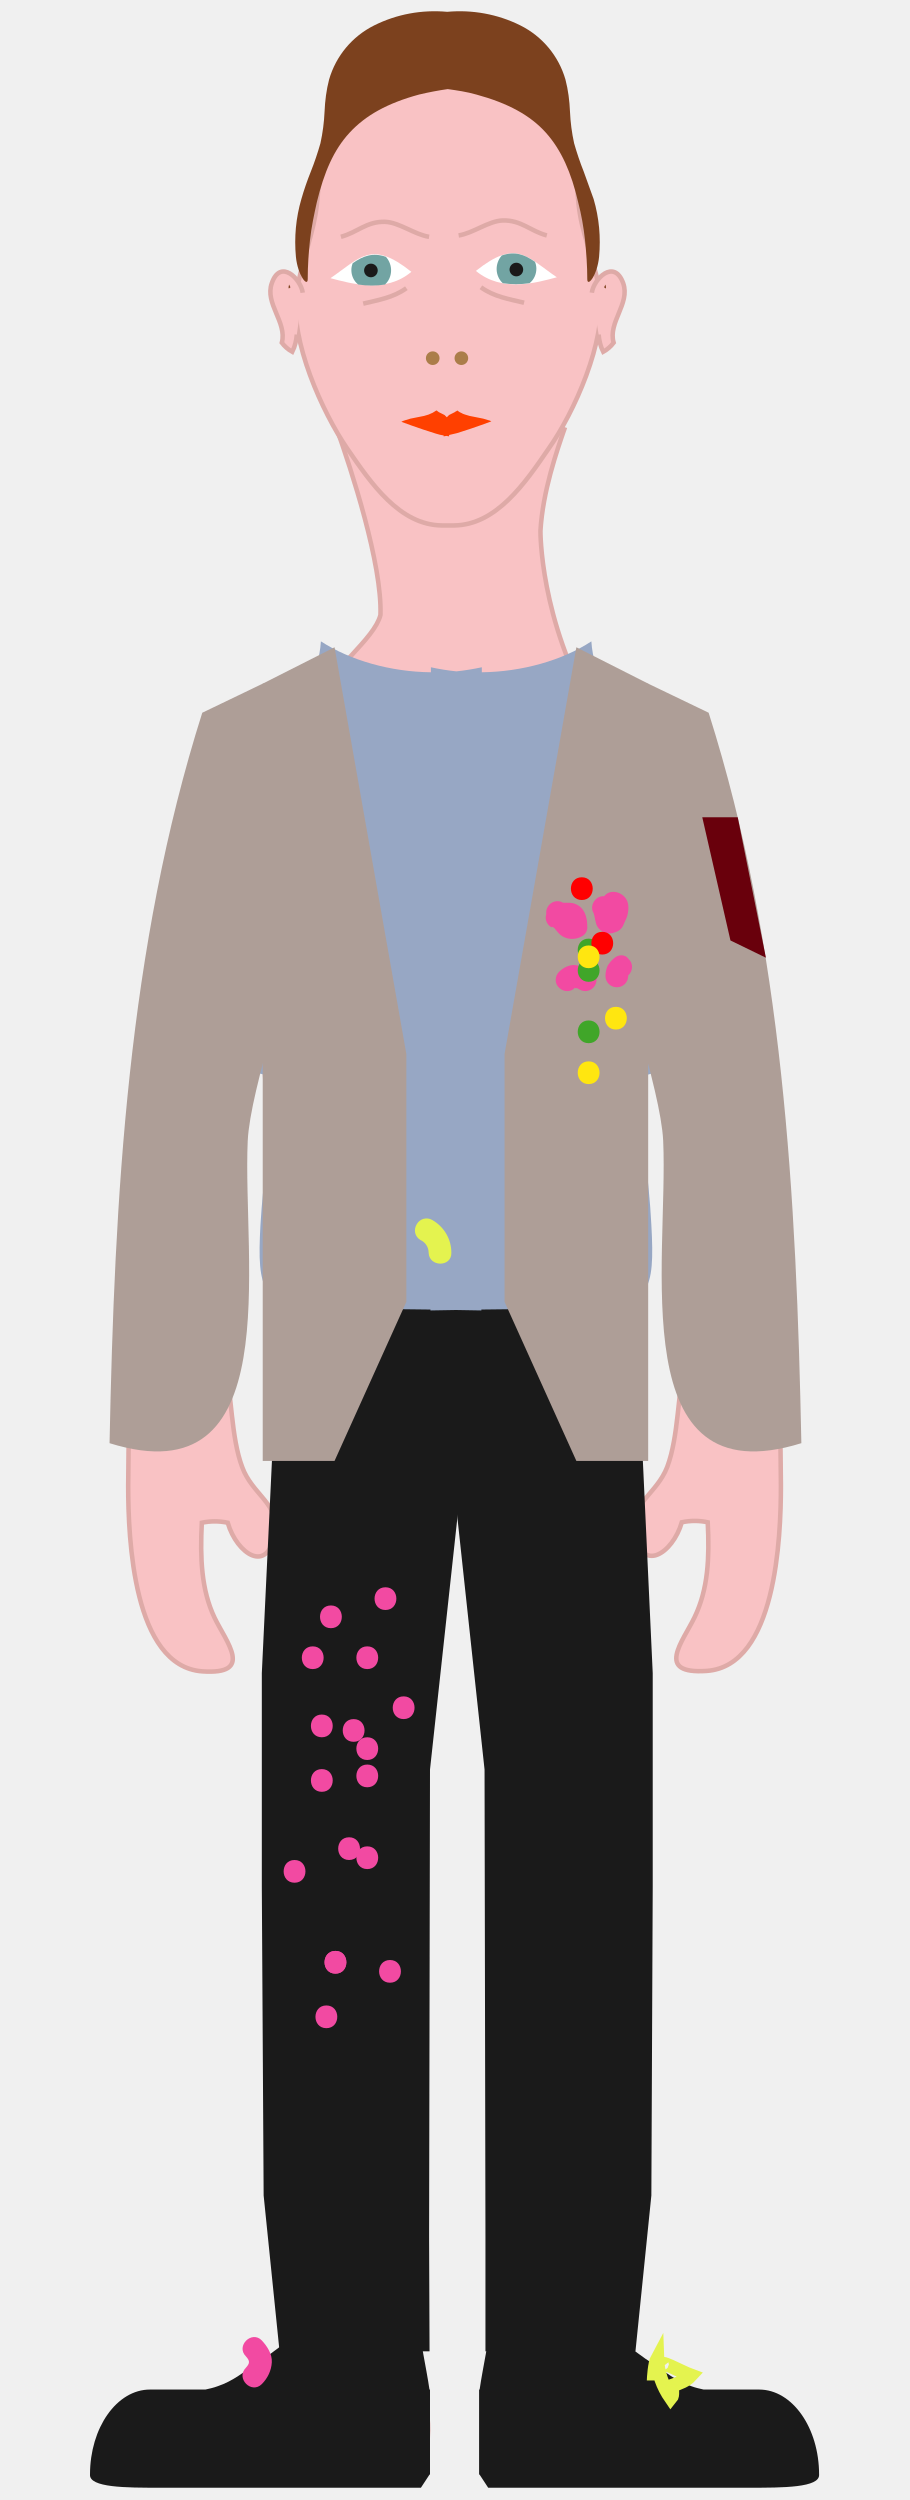
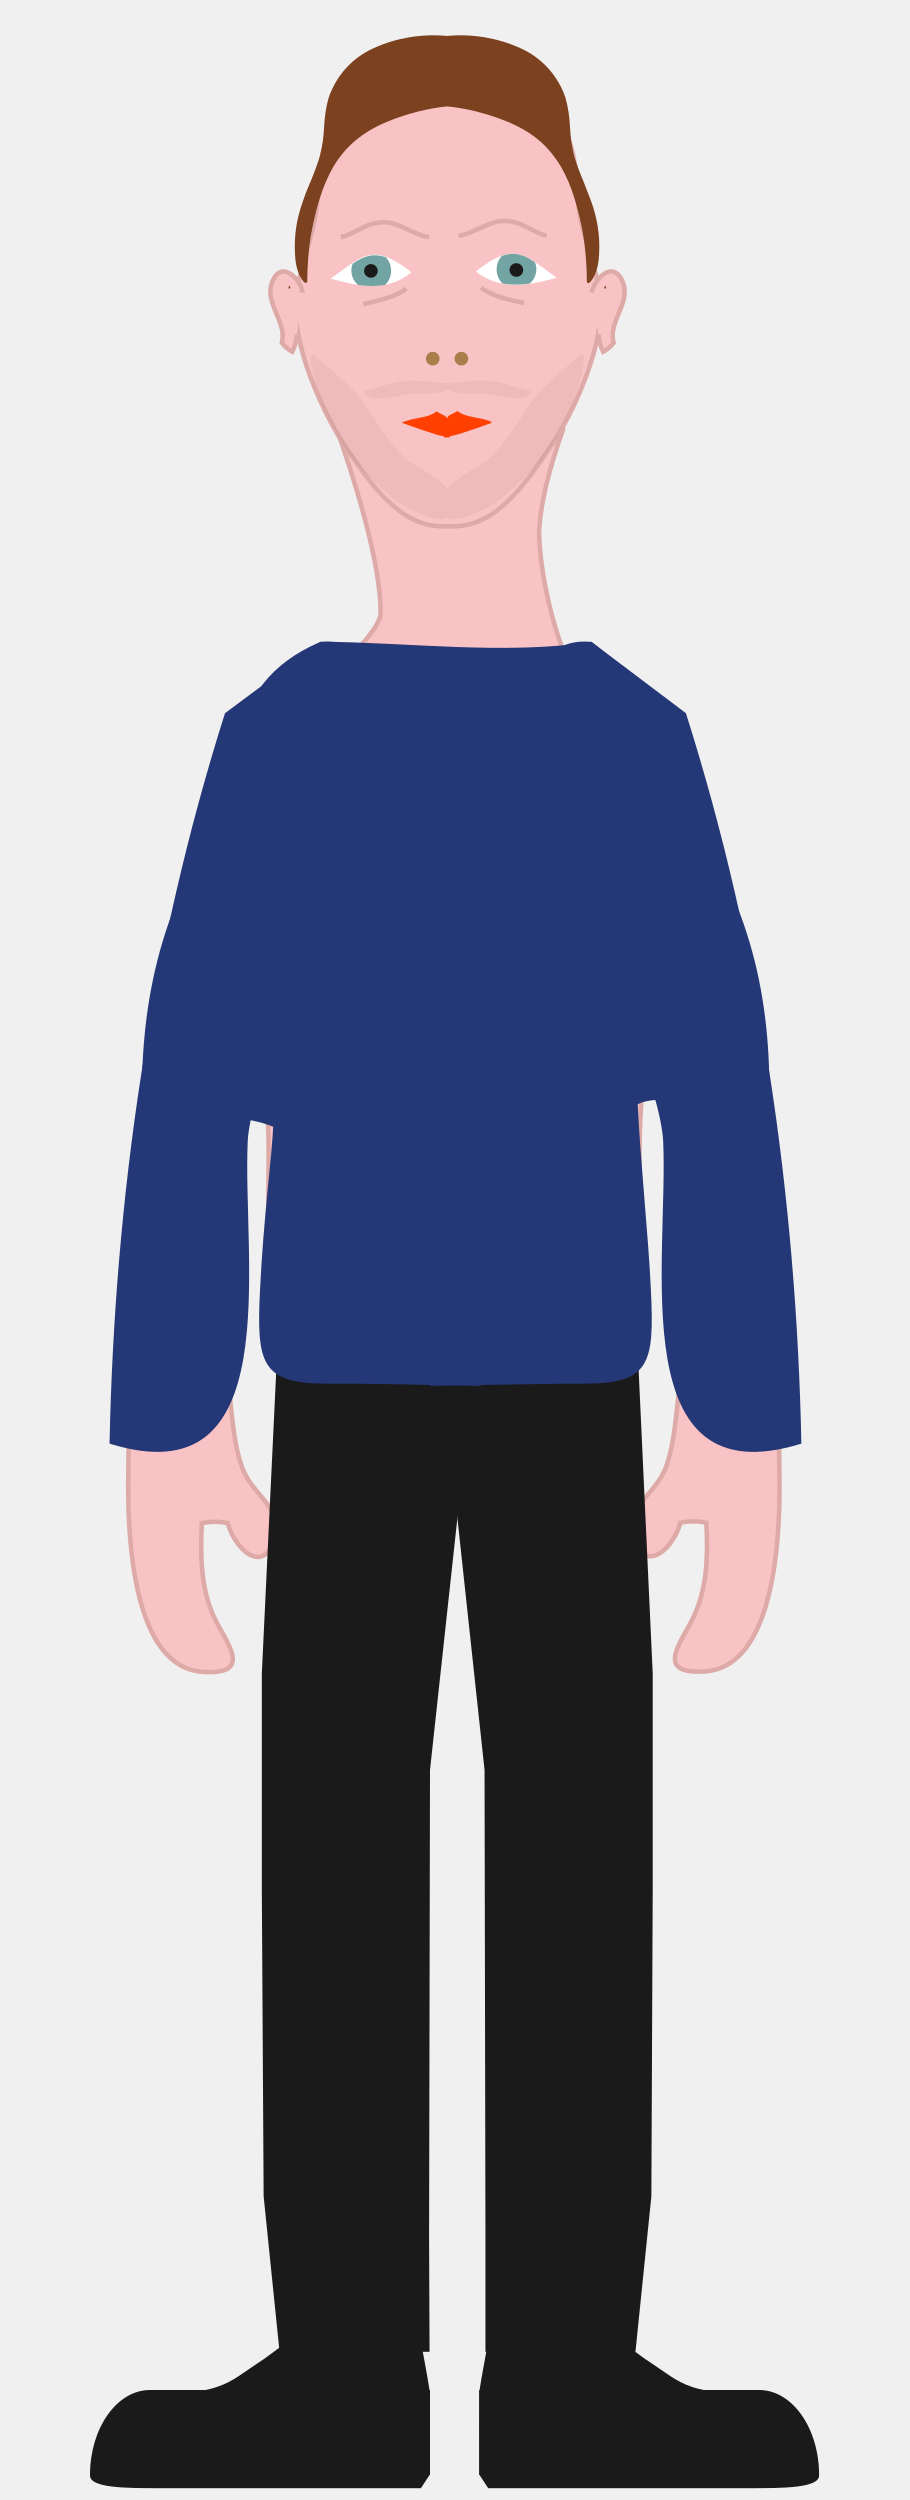
<svg xmlns="http://www.w3.org/2000/svg" version="1.1" id="Layer_1" x="0px" y="0px" viewBox="0 0 200 550" style="enable-background:new 0 0 200 550;" xml:space="preserve">
  <style type="text/css">
	.st0{fill:#F9C2C4;stroke:#DEAAA7;stroke-miterlimit:10;}
	.st1{fill:#1A1A1A;}
	.st2{fill:#FFFFFF;}
	.st3{fill:#72A4A3;}
	.st4{fill:none;stroke:#DEAAA7;stroke-miterlimit:10;}
	.st5{fill:#AB7D4A;}
	.st6{fill:#FF4000;}
- 	.st7{fill:#97A7C4;}
- 	.st8{fill:#AE9E97;}
- 	.st9{fill:#F24AA2;}
- 	.st10{fill:#69000C;}
- 	.st11{fill:#E4F34F;}
- 	.st12{fill:#7C411E;}
- 	.st13{fill:none;stroke:#E4F34F;stroke-width:3;stroke-miterlimit:10;}
- 	.st14{fill:#40A629;}
- 	.st15{fill:#FF0000;}
- 	.st16{fill:#FFE610;}
+ 	.st7{fill:#243776;}
+ 	.st8{fill:#F24AA2;}
+ 	.st9{fill:#7C411E;}
+ 	.st10{opacity:5.000000e-02;fill:#310D0A;enable-background:new    ;}
</style>
-   <g>
-     <path class="st0" d="M74,94.1c3.3,9.2,10.1,30.1,9.7,41.2c-1.4,5.4-10.4,11.3-16.4,21.8c-1.3,2.2-3.3,3.9-4.7,6.1   c-5.1,6-12.4,10.8-16.6,17.4c-4.7,7.5-5.3,18-6.8,26.3c-7.1,39.6-10.8,79.8-11,120c0,11.6,1.1,39.7,16.3,40.8   c11.5,0.8,5.3-6.4,2.7-11.8c-2.9-6.1-3.2-13.1-2.8-20.9c1.9-0.4,3.8-0.4,5.7,0c2,6.9,9,11.6,10.4,2c0.9-6.2-5-8.2-7.2-14.2   c-2.5-6.6-2.3-16.2-4-24c-2-8.8,3.9-18,4-27.5c0.2-16.6-4-27.2-0.9-42.5c2-9.9,0.7-27.1,6.5-35.3v0.9c-4.2,16.1,0.2,42.3,0.2,58.2   c0,15.6-0.6,31.4,0.2,46.9c1.8,0.1,3.6,0.3,5.3,0.6l3.1,208.1v2.4c-0.2,0.7-0.3,1.3-0.3,2c-0.4,7.1-4.4,8.8-9.7,12   c-4.6,2.8-9.8,5.6-15.3,6.8c-4.6,1-12.7-0.3-13.8,5.3c-1.7,7.7,5.9,6.3,10.8,7.1c2.8,0.4,4.9,1.5,7.8,1.6c3.3,0.1,6.6-0.1,9.9-0.7   c6.6-0.9,13.3-1,20.1-1.7c5.9-0.6,15.4,1.5,16.7-5.3c1.5-8-3.2-15.5-2.3-23l0.1-4.2l0,0v-1.9l0,0l-3.1-204.7c3,0.4,6.1,0.7,9.4,0.8   v0.1h0.1c0.7,0,1.4,0,2.1,0s1.4,0,2.1,0h0.1v-0.1c3.3-0.1,6.4-0.4,9.4-0.8l-3.1,204.7l0,0v1.8l0,0l0.1,4.2c0.8,7.6-3.8,15-2.3,23   c1.3,6.8,10.7,4.7,16.7,5.3c6.8,0.7,13.5,0.7,20.1,1.7c3.3,0.5,6.6,0.7,9.9,0.7c2.9-0.1,5-1.2,7.8-1.6c4.9-0.8,12.5,0.6,10.9-7.1   c-1.2-5.5-9.2-4.3-13.8-5.3c-5.6-1.2-10.8-4-15.5-6.8c-5.2-3.2-9.3-4.8-9.7-12c-0.1-0.7-0.2-1.3-0.4-2v-2.4l3.1-208.1   c1.7-0.2,3.5-0.4,5.3-0.6c0.8-15.5,0.1-31.3,0.1-46.9c0-15.9,4.4-42.1,0.2-58.2v-0.9c5.8,8.2,4.5,25.4,6.5,35.3   c3.1,15.2-1.1,25.9-0.9,42.5c0.1,9.5,6,18.7,4,27.5c-1.7,7.8-1.5,17.3-4,24c-2.3,6-8.2,8-7.2,14.2c1.4,9.5,8.4,4.9,10.4-2   c1.9-0.4,3.8-0.4,5.7,0c0.4,7.8,0.1,14.7-2.9,20.9c-2.6,5.4-8.8,12.6,2.7,11.8c15.2-1.1,16.3-29.2,16.3-40.8   c-0.2-40.2-3.9-80.4-11-120c-1.5-8.4-2-18.8-6.8-26.3c-4.1-6.6-11.5-11.4-16.6-17.4c-1.4-2.2-5.4-3.9-6.7-6.1   c-12-20.8-11.8-40.2-11.8-40.2c0.5-8.7,3.6-17.6,5.4-22.8" />
-     <polygon class="st1" points="106.8,517.3 115,517.3 123.3,517.3 131.5,517.3 139.8,517.3 143.3,483 143.6,415.1 143.6,368.1    139.8,286.3 131.5,286.3 123.3,286.3 115,286.3 106.8,286.3 95.4,285.4 106.6,389.3 106.8,492.1  " />
-     <path class="st1" d="M94.5,525.8c-0.8-5.5-2.1-10.5-2.1-14.2c-5.8-0.3-17.2-3.3-22.4-1.1c-2.6,1.1-10.4,7.5-13.3,9.3   c-3.1,2-5.3,4-8.9,5.2c-0.8,0.3-1.7,0.5-2.6,0.7H33c-7.3,0-13.2,8.4-13.2,18.7l0,0c-0.2,2.9,8,2.9,15.3,2.9h57.5l1.9-2.9h0.1v-18.7   H94.5z" />
-     <path class="st1" d="M105.5,525.8c0.8-5.5,2.1-10.5,2.1-14.2c5.8-0.3,17.2-3.3,22.4-1.1c2.6,1.1,10.4,7.5,13.3,9.3   c3.1,2,5.3,4,8.9,5.2c0.8,0.3,1.7,0.5,2.6,0.7H167c7.3,0,13.2,8.4,13.2,18.7l0,0c0.2,2.9-8,2.9-15.3,2.9h-57.5l-1.9-2.9h-0.1v-18.7   H105.5z" />
-     <path class="st0" d="M132,64.7c-0.8-6-3.4-11.6-4.4-17.5s-0.4-12-2.8-17.5c-5-11.7-15.5-16-26.3-15.5c-10.8-0.5-21.2,3.8-26.3,15.5   c-2.4,5.5-1.8,11.7-2.8,17.5S66,58.8,65.2,64.7c-1.4,10.2,5.7,26,11.2,34c5.2,7.6,11.5,16.8,20.8,16.9c0.4,0,0.9,0,1.4,0   s0.9,0,1.3,0c9.3-0.1,15.6-9.3,20.8-16.9C126.3,90.8,133.4,75,132,64.7z" />
-     <path class="st0" d="M130.2,64.4c0.4-3,4.9-7.6,6.9-2.1c1.6,4.5-3.4,8.6-2.1,13.1c-0.6,0.8-1.4,1.5-2.3,2c-0.6-1.2-0.9-2.5-1-3.8" />
-     <path class="st2" d="M104.7,59.6c8.9-7.1,11.2-3.1,17.8,1.4C118,62.2,110.5,64.4,104.7,59.6" />
-     <path class="st3" d="M118,59.1c0-0.5-0.1-1-0.3-1.5c-2.3-1.6-4.4-2.4-7.3-1.4c-1.6,1.8-1.5,4.5,0.2,6.1c0,0,0,0,0,0   c1.9,0.3,3.9,0.3,5.9,0C117.5,61.5,118,60.3,118,59.1z" />
-     <circle class="st1" cx="113.6" cy="59.3" r="1.5" />
-     <path class="st4" d="M105.8,63.2c2.9,2.1,6.2,2.6,9.5,3.4" />
-     <path class="st4" d="M100.9,51.8c3.2-0.5,6.6-3.2,9.7-3.3c4.1-0.1,6,2.3,9.7,3.3" />
-     <path class="st2" d="M90.5,59.8c-8.9-7.1-11.2-3.1-17.8,1.4C77.3,62.4,84.8,64.6,90.5,59.8" />
-     <path class="st3" d="M77.3,59.4c0-0.5,0.1-1,0.3-1.5c2.3-1.6,4.4-2.4,7.3-1.4c1.6,1.8,1.5,4.5-0.2,6.1c0,0,0,0,0,0   c-1.9,0.3-3.9,0.3-5.9,0C77.8,61.8,77.3,60.6,77.3,59.4z" />
-     <circle class="st1" cx="81.6" cy="59.5" r="1.5" />
-     <path class="st4" d="M89.4,63.4c-2.9,2.1-6.2,2.6-9.5,3.4" />
-     <path class="st4" d="M94.4,52.1c-3.2-0.5-6.6-3.2-9.7-3.3c-4.1-0.1-6,2.3-9.7,3.3" />
-     <circle class="st5" cx="95.2" cy="78.8" r="1.5" />
-     <circle class="st5" cx="101.5" cy="78.8" r="1.5" />
-     <path class="st6" d="M107.3,92.4c-0.3-0.1-0.7-0.2-1-0.3l-1-0.2l-1-0.2l-1-0.2c-0.3-0.1-0.6-0.2-1-0.3c-0.3-0.1-0.6-0.2-0.9-0.4   c-0.3-0.1-0.5-0.3-0.8-0.5c-0.1,0.1-0.2,0.2-0.3,0.2l-0.3,0.2l-0.4,0.2l-0.4,0.2l-0.4,0.2l-0.3,0.3l-0.2,0.2l-0.2-0.2l-0.3-0.3   l-0.4-0.2l-0.4-0.2l-0.4-0.2l-0.3-0.2c-0.1-0.1-0.2-0.2-0.3-0.2c-0.3,0.2-0.5,0.3-0.8,0.5c-0.3,0.1-0.6,0.3-0.9,0.4   c-0.3,0.1-0.6,0.2-1,0.3l-1,0.2l-1,0.2l-1,0.2c-0.3,0.1-0.7,0.2-1,0.3c-0.3,0.1-0.7,0.2-1,0.4l2.2,0.8c0.8,0.3,1.7,0.6,2.6,0.9   s1.9,0.6,2.8,0.9c0.6,0.2,1.1,0.3,1.7,0.4V96l0.6-0.1l0.6,0.1v-0.3c0.6-0.1,1.1-0.3,1.7-0.4c1-0.3,1.9-0.6,2.8-0.9s1.8-0.6,2.6-0.9   l2.2-0.8C108,92.6,107.7,92.5,107.3,92.4z" />
-     <path class="st0" d="M66.6,64.4c-0.4-3-4.9-7.6-6.8-2.1c-1.6,4.5,3.4,8.6,2.2,13.1c0.6,0.8,1.4,1.5,2.3,2c0.6-1.2,0.9-2.5,1-3.8" />
-     <polygon class="st1" points="94.5,517.3 86.2,517.3 78,517.3 69.7,517.3 61.5,517.3 58,483 57.6,415.1 57.6,368.1 61.5,286.3    69.7,286.3 78,286.3 86.2,286.3 94.5,286.3 105.9,285.4 94.6,389.3 94.4,492.1  " />
-     <path class="st7" d="M154.5,179.8c-8-11.6-23.5-24.2-24.4-38.7c-6.4,4.2-15.3,6.7-24.1,6.8v-1.1c-1.9,0.4-3.7,0.7-5.6,0.9   c-1.9-0.2-3.8-0.5-5.6-0.9v1.1c-8.9-0.1-17.7-2.6-24.2-6.8c-0.9,14.5-16.4,27.1-24.4,38.7c-12.3,18-16,37.4-14.6,59.1   c5.1-5.1,22.2-4.4,28.6-1.8c-0.5,10.5-2.3,22.1-2.9,32.4c-0.8,14.5,0.3,18.4,14.6,18.4c7.6,0,15.2,0.1,22.8,0.2v0.2l5.6-0.1   l5.6,0.1v-0.2c7.6-0.1,15.2-0.2,22.8-0.2c14.3,0,15.4-3.9,14.6-18.4c-0.5-10.3-2.4-21.9-2.9-32.4c6.4-2.6,23.6-3.3,28.6,1.8   C170.5,217.2,166.9,197.8,154.5,179.8z" />
-     <polygon class="st8" points="89.4,286.4 73.6,321.4 57.8,321.4 57.8,231.9 57.8,150.4 73.6,142.4 73.6,142.4 89.4,231.9  " />
-     <path class="st8" d="M57.8,150.4c33.7-2.6-2.2,77.5-3.3,100.6c-1.2,26.4,8.8,78.7-30.4,66.5c1.1-54.1,4-109,20.4-160.7" />
-     <polygon class="st8" points="111,286.4 126.8,321.4 142.6,321.4 142.6,231.9 142.6,150.4 126.8,142.4 126.8,142.4 111,231.9  " />
-     <path class="st8" d="M142.6,150.4c-33.7-2.6,2.2,77.5,3.3,100.6c1.2,26.4-8.9,78.7,30.4,66.5c-1.1-54.1-4-109-20.4-160.7" />
-     <path class="st9" d="M72.8,358.2c3.2,0,3.2-5,0-5S69.6,358.2,72.8,358.2z" />
-     <path class="st9" d="M80.8,367.2c3.2,0,3.2-5,0-5S77.6,367.2,80.8,367.2z" />
-     <path class="st9" d="M70.8,394.2c3.2,0,3.2-5,0-5S67.6,394.2,70.8,394.2z" />
-     <path class="st9" d="M70.8,382.2c3.2,0,3.2-5,0-5S67.6,382.2,70.8,382.2z" />
-     <path class="st9" d="M77.8,383.2c3.2,0,3.2-5,0-5S74.6,383.2,77.8,383.2z" />
-     <path class="st9" d="M80.8,411.2c3.2,0,3.2-5,0-5S77.6,411.2,80.8,411.2z" />
-     <path class="st9" d="M80.8,387.2c3.2,0,3.2-5,0-5S77.6,387.2,80.8,387.2z" />
-     <path class="st9" d="M80.8,393.2c3.2,0,3.2-5,0-5S77.6,393.2,80.8,393.2z" />
-     <path class="st9" d="M76.8,409.2c3.2,0,3.2-5,0-5S73.6,409.2,76.8,409.2z" />
-     <path class="st9" d="M64.8,414.2c3.2,0,3.2-5,0-5S61.6,414.2,64.8,414.2z" />
-     <path class="st9" d="M85.8,436.2c3.2,0,3.2-5,0-5S82.6,436.2,85.8,436.2z" />
-     <path class="st9" d="M71.8,446.2c3.2,0,3.2-5,0-5S68.6,446.2,71.8,446.2z" />
-     <path class="st9" d="M73.8,434.2c3.2,0,3.2-5,0-5S70.6,434.2,73.8,434.2z" />
-     <path class="st9" d="M73.8,434.2c3.2,0,3.2-5,0-5S70.6,434.2,73.8,434.2z" />
-     <path class="st9" d="M84.8,354.2c3.2,0,3.2-5,0-5S81.6,354.2,84.8,354.2z" />
-     <path class="st9" d="M88.8,378.2c3.2,0,3.2-5,0-5S85.6,378.2,88.8,378.2z" />
-     <path class="st9" d="M68.8,367.2c3.2,0,3.2-5,0-5S65.6,367.2,68.8,367.2z" />
-     <path class="st9" d="M57.6,524.5c1.3-1.3,2.1-3,2.2-4.8c0.1-1.8-1-3.5-2.2-4.8c-2.2-2.3-5.8,1.2-3.5,3.5c0.9,1,0.9,1.5,0,2.5   C51.8,523.2,55.3,526.8,57.6,524.5L57.6,524.5z" />
-     <path class="st9" d="M130.6,200.9C130.6,200.7,130.6,200.7,130.6,200.9c0.1,0.3,0.1,0.5,0.2,0.7c0,0.1,0,0.3,0.1,0.4   c-0.2-1,0.1,1,0.1,0.5c0.1,1,0.6,1.9,1.5,2.4c0.9,0.5,1.9,0.6,2.8,0.2c0.8-0.2,1.5-0.8,1.8-1.5c0.3-0.6,0.5-1.2,0.8-1.8   c0.4-1.2,0.6-3-0.2-4.1c-0.6-0.9-1.7-1.5-2.8-1.5c-1.4,0-2.5,1.1-2.5,2.5s1.1,2.5,2.5,2.5c0.3,0-0.9-0.2-0.4,0s-0.7-0.4-0.4-0.1   c-0.4-0.3-0.5-0.4-0.4-0.3c-0.5-0.5-0.4-0.5-0.2-0.3c-0.2-0.5-0.2-0.6-0.2-0.4s0.1,0.1,0-0.4c0,0.2-0.1,0.8,0,0   c0,0.3-0.1,0.5-0.2,0.8c-0.1,0.3-0.2,0.6-0.4,0.9l0.9-0.9c0.3-0.1,0.3-0.1,0,0c1-0.2,2,0.4,2.3,1.3c0-0.1,0-0.2-0.1-0.3   c-0.1-0.5,0.1,0.6,0,0c-0.1-1.1-0.4-2.2-0.9-3.1c-0.7-1.2-2.2-1.6-3.4-0.9C130.3,198.3,129.9,199.8,130.6,200.9L130.6,200.9z" />
-     <path class="st9" d="M121.5,203.9c0.2,0.1,0.4,0.2,0.6,0.4c-0.4-0.3,0.2,0.2,0.2,0.3c0.3,0.4,0.6,0.7,0.9,1   c1.3,1.1,3.2,1.3,4.8,0.4c0.8-0.4,1.3-1.3,1.2-2.2c0-2.1-0.6-4.2-2.8-5c-0.6-0.2-1.2-0.2-1.8-0.2c-0.3,0-0.5,0-0.8,0   c0.8,0.1,0.3,0,0.1,0s-0.6-0.2,0,0c-1.2-0.7-2.7-0.3-3.4,0.9c-0.7,1.2-0.3,2.7,0.9,3.4c1.1,0.5,2.3,0.7,3.6,0.7   c0.6,0-0.5-0.1-0.1,0c0.2,0.1,0.1,0-0.3-0.1c0.4,0.2-0.5-0.5-0.2-0.1c-0.3-0.4-0.3-0.4-0.2-0.2c-0.3-0.6-0.1-0.2-0.1,0s0,0.2,0-0.1   c0,0.2,0,0.5,0,0.8l1.2-2.2c0.2-0.1,0.2-0.1,0,0c0.3-0.1,0.7,0,1,0.2c-0.4-0.2,0.4,0.4,0,0c-0.1-0.1-0.2-0.2-0.3-0.4   c-0.6-0.7-1.4-1.4-2.2-1.8c-1.2-0.7-2.7-0.3-3.4,0.9c-0.7,1.2-0.3,2.7,0.9,3.4l0,0L121.5,203.9z" />
-     <path class="st9" d="M126.6,217.4C126.8,217.3,126.8,217.3,126.6,217.4c0-0.1,0.1-0.1,0.2-0.2C126.5,217.4,126.4,217.4,126.6,217.4   C126.3,217.4,126.2,217.4,126.6,217.4c-0.7-0.1,0.1,0,0.3,0s0.3,0.1,0.1,0l0.5,0.3c1.2,0.7,2.7,0.3,3.4-0.9   c0.7-1.2,0.3-2.7-0.9-3.4c-1.1-0.6-2.4-1-3.7-1.1c-1.2,0-2.4,0.6-3.3,1.5c-1,1-1,2.6,0,3.5c1,1,2.6,1,3.5,0V217.4z" />
-     <path class="st9" d="M135,210.9c-0.5,0.4-0.9,0.9-1.3,1.5c-0.3,0.7-0.5,1.5-0.5,2.3c0,1.4,1.1,2.5,2.5,2.5s2.5-1.1,2.5-2.5   c0-0.1,0-0.3,0-0.5s0-0.1-0.1,0.4c0-0.2,0.2-0.5-0.2,0.3c0.2-0.5-0.5,0.5-0.1,0.1c0.2-0.2,0.4-0.4,0.5-0.5c1-1,1-2.6,0-3.5   C137.6,209.9,136,209.9,135,210.9L135,210.9z" />
-     <polygon class="st10" points="168.5,210.7 160.7,206.9 154.5,179.8 162.3,179.8  " />
-     <path class="st11" d="M92.5,272.8c1.1,0.5,1.8,1.6,1.8,2.8c0.1,3.2,5.1,3.2,5,0c0-3-1.6-5.7-4.2-7.2c-1.2-0.7-2.7-0.3-3.4,0.9   C90.9,270.6,91.3,272.1,92.5,272.8L92.5,272.8z" />
-     <path class="st12" d="M128.4,37.7c-0.8-2-1.5-4.1-2.1-6.2c-0.5-2.3-0.8-4.6-0.9-6.9c-0.1-2.4-0.4-4.8-1-7.1   c-1.5-5.2-5.1-9.5-9.9-11.9c-5-2.5-10.6-3.5-16.1-3c-5.6-0.5-11.1,0.5-16.1,3c-4.8,2.4-8.4,6.7-9.9,11.9c-0.6,2.3-0.9,4.7-1,7.1   c-0.1,2.3-0.4,4.6-0.9,6.9c-0.6,2.1-1.3,4.2-2.1,6.2s-1.5,4-2.1,6.1c-1.2,4.1-1.6,8.4-1.2,12.7c0.4,4.1,2.6,6.8,2.6,4.9   c0-2.9,0.2-5.8,0.5-8.6c0.3-2.8,0.9-5.6,1.5-8.3c1.6-6.6,3.7-11.5,7.2-15.3s8.3-6.5,15.3-8.4c2.1-0.5,4.2-0.9,6.3-1.2   c2.1,0.3,4.2,0.6,6.3,1.2c7,1.9,11.9,4.6,15.3,8.4s5.6,8.8,7.1,15.3c0.7,2.7,1.2,5.5,1.5,8.3c0.3,2.9,0.5,5.7,0.5,8.6   c0,1.9,2.2-0.8,2.6-4.9c0.4-4.3,0-8.6-1.2-12.7C129.9,41.8,129.1,39.7,128.4,37.7z" />
-     <path class="st12" d="M63.9,63.2l-0.3-0.6C63.4,63.4,63.4,63.7,63.9,63.2z" />
-     <path class="st12" d="M133.2,62.6l-0.3,0.6C133.4,63.7,133.4,63.4,133.2,62.6z" />
-     <path class="st13" d="M143.8,523.7c0-0.4,0.2-3.8,0.8-4.9c0.1,3.2,1.2,6.2,3,8.8c0.6-0.7,0.1-1.9,0.4-2.8c1.6-0.6,2.9-1,4-2.2   c-2.2-0.8-7.6-3.9-6.1-2" />
-     <path class="st14" d="M129.5,216c3.2,0,3.2-5,0-5S126.3,216,129.5,216z" />
-     <path class="st14" d="M129.5,229.5c3.2,0,3.2-5,0-5S126.3,229.5,129.5,229.5z" />
-     <path class="st14" d="M129.5,211.5c3.2,0,3.2-5,0-5S126.3,211.5,129.5,211.5z" />
-     <path class="st15" d="M132.5,210c3.2,0,3.2-5,0-5S129.3,210,132.5,210z" />
-     <path class="st15" d="M128,198c3.2,0,3.2-5,0-5S124.8,198,128,198z" />
-     <path class="st16" d="M129.5,238.5c3.2,0,3.2-5,0-5S126.3,238.5,129.5,238.5z" />
-     <path class="st16" d="M129.5,213c3.2,0,3.2-5,0-5S126.3,213,129.5,213z" />
-     <path class="st16" d="M135.5,226.5c3.2,0,3.2-5,0-5S132.3,226.5,135.5,226.5z" />
-   </g>
+   <path class="st0" d="M74,94.2c3.3,9.2,10.1,30.1,9.7,41.2c-1.4,5.4-10.4,11.3-16.4,21.8c-1.3,2.2-3.3,3.9-4.7,6.1  c-5.1,6-12.4,10.8-16.6,17.4c-4.7,7.5-5.3,18-6.8,26.3c-7.1,39.6-10.8,79.8-11,120c0,11.6,1.1,39.7,16.3,40.8  c11.5,0.8,5.3-6.4,2.7-11.8c-2.9-6.1-3.2-13.1-2.8-20.9c1.9-0.4,3.8-0.4,5.7,0c2,6.9,9,11.6,10.4,2c0.9-6.2-5-8.2-7.2-14.2  c-2.5-6.6-2.3-16.2-4-24c-2-8.8,3.9-18,4-27.5c0.2-16.6-4-27.2-0.9-42.5c2-9.9,0.7-27.1,6.5-35.3v0.9c-4.2,16.1,0.2,42.3,0.2,58.2  c0,15.6-0.6,31.4,0.2,46.9c1.8,0.1,3.6,0.3,5.3,0.6l3.1,208.1v2.4c-0.2,0.7-0.3,1.3-0.3,2c-0.4,7.1-4.4,8.8-9.7,12  c-4.6,2.8-9.9,5.6-15.5,6.8c-4.6,1-12.7-0.3-13.8,5.3c-1.7,7.7,5.9,6.3,10.8,7.1c2.8,0.4,4.9,1.5,7.8,1.6c3.3,0.1,6.6-0.1,9.9-0.7  c6.6-0.9,13.3-1,20.1-1.7c5.9-0.6,15.4,1.5,16.7-5.3c1.5-8-3.2-15.5-2.3-23l0.1-4.2l0,0v-1.8l0,0L88.3,304c3,0.4,6.1,0.7,9.4,0.8  v0.1h0.1c0.7,0,1.4,0,2.1,0s1.4,0,2.1,0h0.1v-0.1c3.3-0.1,6.4-0.4,9.4-0.8l-3.1,204.7l0,0v1.8l0,0l0.1,4.2c0.8,7.6-3.8,15-2.3,23  c1.3,6.8,10.7,4.7,16.7,5.3c6.8,0.7,13.5,0.7,20.1,1.7c3.3,0.5,6.6,0.7,9.9,0.7c2.9-0.1,5-1.2,7.8-1.6c4.9-0.8,12.5,0.6,10.9-7.1  c-1.2-5.5-9.2-4.3-13.8-5.3c-5.6-1.2-10.8-4-15.5-6.8c-5.2-3.2-9.3-4.8-9.7-12c-0.1-0.7-0.2-1.3-0.4-2v-2.4l3.1-208.1  c1.7-0.2,3.5-0.4,5.3-0.6c0.8-15.5,0.1-31.3,0.1-46.9c0-15.9,4.4-42.1,0.2-58.2v-0.9c5.8,8.2,4.5,25.4,6.5,35.3  c3.1,15.2-1.1,25.9-0.9,42.5c0.1,9.5,6,18.7,4,27.5c-1.7,7.8-1.5,17.3-4,24c-2.3,6-8.2,8-7.2,14.2c1.4,9.5,8.4,4.9,10.4-2  c1.9-0.4,3.8-0.4,5.7,0c0.4,7.8,0.1,14.7-2.9,20.9c-2.6,5.4-8.8,12.6,2.7,11.8c15.2-1.1,16.3-29.2,16.3-40.8  c-0.2-40.2-3.9-80.4-11-120c-1.5-8.4-2-18.8-6.8-26.3c-4.1-6.6-11.5-11.4-16.6-17.4c-1.4-2.2-5.4-3.9-6.7-6.1  c-12-20.8-11.8-40.2-11.8-40.2c0.5-8.7,3.6-17.6,5.4-22.8" />
+   <polygon class="st1" points="106.8,517.4 115,517.4 123.3,517.4 131.5,517.4 139.8,517.4 143.3,483.2 143.6,415.2 143.6,368.2   139.8,286.4 131.5,286.4 123.3,286.4 115,286.4 106.8,286.4 95.4,285.5 106.6,389.4 106.8,492.2 " />
+   <path class="st1" d="M94.5,525.9c-0.8-5.5-2.1-10.5-2.1-14.2c-5.8-0.3-17.2-3.3-22.4-1.1c-2.6,1.1-10.4,7.5-13.3,9.3  c-3.1,2-5.3,4-8.9,5.2c-0.8,0.3-1.7,0.5-2.6,0.7H33c-7.3,0-13.2,8.4-13.2,18.7l0,0c-0.2,2.9,8,2.9,15.3,2.9h57.5l1.9-2.9h0.1v-18.7  H94.5z" />
+   <path class="st1" d="M105.5,525.9c0.8-5.5,2.1-10.5,2.1-14.2c5.8-0.3,17.2-3.3,22.4-1.1c2.6,1.1,10.4,7.5,13.3,9.3  c3.1,2,5.3,4,8.9,5.2c0.8,0.3,1.7,0.5,2.6,0.7H167c7.3,0,13.2,8.4,13.2,18.7l0,0c0.2,2.9-8,2.9-15.3,2.9h-57.5l-1.9-2.9h-0.1v-18.7  H105.5z" />
+   <path class="st0" d="M132,64.9c-0.8-6-3.4-11.6-4.4-17.5s-0.4-12-2.8-17.5c-5-11.7-15.5-16-26.3-15.5c-10.8-0.5-21.2,3.8-26.3,15.5  c-2.4,5.5-1.8,11.7-2.8,17.5S66,58.9,65.2,64.9c-1.4,10.2,5.7,26,11.2,34c5.2,7.6,11.5,16.8,20.8,16.9c0.4,0,0.9,0,1.4,0  s0.9,0,1.3,0c9.3-0.1,15.6-9.3,20.8-16.9C126.3,90.9,133.4,75.1,132,64.9z" />
+   <path class="st0" d="M130.2,64.4c0.4-3,4.9-7.6,6.9-2.1c1.6,4.5-3.4,8.6-2.1,13.1c-0.6,0.8-1.4,1.5-2.3,2c-0.6-1.2-0.9-2.5-1-3.8" />
+   <path class="st2" d="M104.7,59.7c8.9-7.1,11.2-3.1,17.8,1.4C118,62.3,110.5,64.5,104.7,59.7" />
+   <path class="st3" d="M118,59.2c0-0.5-0.1-1-0.3-1.5c-2.3-1.6-4.4-2.4-7.3-1.4c-1.6,1.8-1.5,4.5,0.2,6.1c0,0,0,0,0,0  c1.9,0.3,3.9,0.3,5.9,0C117.5,61.6,118,60.4,118,59.2z" />
+   <circle class="st1" cx="113.6" cy="59.4" r="1.5" />
+   <path class="st4" d="M105.8,63.3c2.9,2.1,6.2,2.6,9.5,3.4" />
+   <path class="st4" d="M100.9,51.9c3.2-0.5,6.6-3.2,9.7-3.3c4.1-0.1,6,2.3,9.7,3.3" />
+   <path class="st2" d="M90.5,59.9c-8.9-7.1-11.2-3.1-17.8,1.4C77.3,62.5,84.8,64.8,90.5,59.9" />
+   <path class="st3" d="M77.3,59.5c0-0.5,0.1-1,0.3-1.5c2.3-1.6,4.4-2.4,7.3-1.4c1.6,1.8,1.5,4.5-0.2,6.1c0,0,0,0,0,0  c-1.9,0.3-3.9,0.3-5.9,0C77.8,61.9,77.3,60.7,77.3,59.5z" />
+   <circle class="st1" cx="81.6" cy="59.6" r="1.5" />
+   <path class="st4" d="M89.4,63.5c-2.9,2.1-6.2,2.6-9.5,3.4" />
+   <path class="st4" d="M94.4,52.2c-3.2-0.5-6.6-3.2-9.7-3.3c-4.1-0.1-6,2.3-9.7,3.3" />
+   <circle class="st5" cx="95.2" cy="78.9" r="1.5" />
+   <circle class="st5" cx="101.5" cy="78.9" r="1.5" />
+   <path class="st6" d="M107.3,92.5c-0.3-0.1-0.7-0.2-1-0.3l-1-0.2l-1-0.2l-1-0.2c-0.3-0.1-0.6-0.2-1-0.3c-0.3-0.1-0.6-0.2-0.9-0.4  c-0.3-0.1-0.5-0.3-0.8-0.5c-0.1,0.1-0.2,0.2-0.3,0.2l-0.3,0.2l-0.4,0.2l-0.4,0.2l-0.4,0.2l-0.3,0.3L98.4,92l-0.2-0.2l-0.3-0.3  l-0.4-0.2l-0.4-0.2l-0.4-0.2l-0.3-0.2c-0.1-0.1-0.2-0.2-0.3-0.2c-0.3,0.2-0.5,0.3-0.8,0.5c-0.3,0.1-0.6,0.3-0.9,0.4  c-0.3,0.1-0.6,0.2-1,0.3l-1,0.2l-1,0.2l-1,0.2c-0.3,0.1-0.7,0.2-1,0.3c-0.3,0.1-0.7,0.2-1,0.4l2.2,0.8c0.8,0.3,1.7,0.6,2.6,0.9  s1.9,0.6,2.8,0.9c0.6,0.2,1.1,0.3,1.7,0.4v0.3l0.6-0.1l0.6,0.1v-0.3c0.6-0.1,1.1-0.3,1.7-0.4c1-0.3,1.9-0.6,2.8-0.9s1.8-0.6,2.6-0.9  l2.2-0.8C108,92.7,107.7,92.6,107.3,92.5z" />
+   <path class="st0" d="M66.6,64.4c-0.4-3-4.9-7.6-6.8-2.1c-1.6,4.5,3.4,8.6,2.2,13.1c0.6,0.8,1.4,1.5,2.3,2c0.6-1.2,0.9-2.5,1-3.8" />
+   <path class="st7" d="M70.6,141.2c33.7-2.6-15,86.8-16.1,109.9c-1.2,26.4,8.8,78.7-30.4,66.5c1.1-54.1,9-109,25.4-160.7" />
+   <path class="st7" d="M130.1,141.2c-33.7-2.6,14.7,86.8,15.8,109.9c1.2,26.4-8.9,78.7,30.4,66.5c-1.1-54.1-9-109-25.4-160.7" />
+   <path class="st8" d="M72.8,358.3c3.2,0,3.2-5,0-5S69.6,358.3,72.8,358.3z" />
+   <path class="st8" d="M80.8,367.3c3.2,0,3.2-5,0-5S77.6,367.3,80.8,367.3z" />
+   <path class="st8" d="M70.8,394.3c3.2,0,3.2-5,0-5S67.6,394.3,70.8,394.3z" />
+   <path class="st8" d="M70.8,382.3c3.2,0,3.2-5,0-5S67.6,382.3,70.8,382.3z" />
+   <path class="st8" d="M77.8,383.3c3.2,0,3.2-5,0-5S74.6,383.3,77.8,383.3z" />
+   <path class="st8" d="M80.8,411.3c3.2,0,3.2-5,0-5S77.6,411.3,80.8,411.3z" />
+   <path class="st8" d="M80.8,387.3c3.2,0,3.2-5,0-5S77.6,387.3,80.8,387.3z" />
+   <path class="st8" d="M80.8,393.3c3.2,0,3.2-5,0-5S77.6,393.3,80.8,393.3z" />
+   <path class="st8" d="M76.8,409.3c3.2,0,3.2-5,0-5S73.6,409.3,76.8,409.3z" />
+   <path class="st8" d="M64.8,414.3c3.2,0,3.2-5,0-5S61.6,414.3,64.8,414.3z" />
+   <path class="st8" d="M85.8,436.3c3.2,0,3.2-5,0-5S82.6,436.3,85.8,436.3z" />
+   <path class="st8" d="M71.8,446.3c3.2,0,3.2-5,0-5S68.6,446.3,71.8,446.3z" />
+   <path class="st8" d="M73.8,434.3c3.2,0,3.2-5,0-5S70.6,434.3,73.8,434.3z" />
+   <path class="st8" d="M73.8,434.3c3.2,0,3.2-5,0-5S70.6,434.3,73.8,434.3z" />
+   <path class="st8" d="M84.8,354.3c3.2,0,3.2-5,0-5S81.6,354.3,84.8,354.3z" />
+   <path class="st8" d="M88.8,378.3c3.2,0,3.2-5,0-5S85.6,378.3,88.8,378.3z" />
+   <path class="st8" d="M68.8,367.3c3.2,0,3.2-5,0-5S65.6,367.3,68.8,367.3z" />
+   <path class="st9" d="M128.4,40c-0.8-1.9-1.5-3.7-2.1-5.7c-0.5-2.1-0.8-4.2-0.9-6.3c-0.1-2.2-0.4-4.4-1-6.5  c-1.6-4.8-5.2-8.8-9.9-10.9c-5.1-2.3-10.6-3.2-16.2-2.7c-5.5-0.5-11.1,0.4-16.1,2.7c-4.7,2.1-8.2,6-9.9,10.9c-0.6,2.1-0.9,4.3-1,6.5  c-0.1,2.1-0.4,4.3-0.9,6.3c-0.6,1.9-1.3,3.8-2.1,5.7c-0.8,1.8-1.5,3.7-2.1,5.6c-1.2,3.7-1.6,7.7-1.2,11.6c0.4,3.8,2.6,6.2,2.6,4.5  c0-2.6,0.2-5.3,0.5-7.9c0.3-2.6,0.9-5.1,1.5-7.6c1.6-6,3.7-10.5,7.2-14s8.3-5.9,15.3-7.7c2.1-0.5,4.2-0.9,6.3-1.1  c2.1,0.2,4.2,0.6,6.3,1.1c7,1.8,11.9,4.2,15.3,7.7s5.6,8,7.1,14c0.7,2.5,1.2,5.1,1.5,7.6c0.3,2.6,0.5,5.2,0.5,7.9  c0,1.8,2.2-0.7,2.6-4.5c0.4-3.9,0-7.8-1.2-11.6C129.9,43.7,129.1,41.9,128.4,40z" />
+   <path class="st9" d="M63.9,63.3l-0.3-0.5C63.4,63.4,63.4,63.8,63.9,63.3z" />
+   <path class="st9" d="M133.2,62.8l-0.3,0.5C133.4,63.8,133.4,63.4,133.2,62.8z" />
+   <path class="st10" d="M127.3,78.4c-7.1,6.1-9.1,7.9-11.2,11.2c-1.9,3-6.2,9.7-9.3,11.9c-2,1.4-6.4,3.7-8,5.5  c-0.2,0.2-0.3,0.4-0.4,0.6c-0.1-0.2-0.3-0.4-0.4-0.6c-1.6-1.8-6-4.1-8-5.5c-3-2.1-7.4-8.9-9.3-11.9c-2.1-3.3-4.2-5.1-11.2-11.2  c-3-2.6,0.8,9.7,2,11.9c1.7,3.3,4.5,9.2,7.1,11.9c2.5,2.6,5.1,5,7.8,7.4c2.8,2.3,10.3,5.9,12,4.2c1.7,1.6,9.2-1.9,12-4.2  c2.7-2.3,5.3-4.8,7.8-7.4c2.7-2.7,5.4-8.6,7.1-11.9C126.5,88.1,130.4,75.9,127.3,78.4z" />
+   <path class="st10" d="M107.9,83.8c-3.3-0.3-6.3,0.3-9.5,0.5c-3.2-0.1-6.2-0.8-9.5-0.5s-6.1,1.8-8.9,2.3l0.3,0.3  c0.9,2.5,7.3,0.6,10,0.3c1.9-0.2,6.6,0.1,8.2-1c1.6,1.1,6.2,0.8,8.2,1c2.7,0.2,9,2.1,10-0.3l0.3-0.3  C113.9,85.6,111.1,84.1,107.9,83.8z" />
+   <polygon class="st1" points="94.5,517.4 86.2,517.4 78,517.4 69.7,517.4 61.5,517.4 58,483.2 57.6,415.2 57.6,368.2 61.5,286.4   69.7,286.4 78,286.4 86.2,286.4 94.5,286.4 105.9,285.5 94.6,389.4 94.4,492.2 " />
+   <path class="st7" d="M154.5,184.2c-8-12.9-7-30.2-24.4-43c-18.8,3-41.5,0-59.6,0c-23.3,10-16.4,30.1-24.4,43  c-12.3,19.9-16,41.6-14.6,65.7c5.1-5.6,22.2-4.9,28.6-2c-0.3,6.7-2.1,19.6-2.9,36c-0.8,16.1,0.3,20.5,14.6,20.5  c7.6,0,15.2,0.1,22.8,0.3v0.2l5.6-0.1l5.6,0.1v-0.2c7.6-0.1,15.2-0.3,22.8-0.3c14.3,0,15.4-4.3,14.6-20.5c-0.5-11.5-2.4-29.3-2.9-41  c6.4-3,23.6,1.3,28.6,7C170.5,225.8,166.9,204.1,154.5,184.2z" />
</svg>
